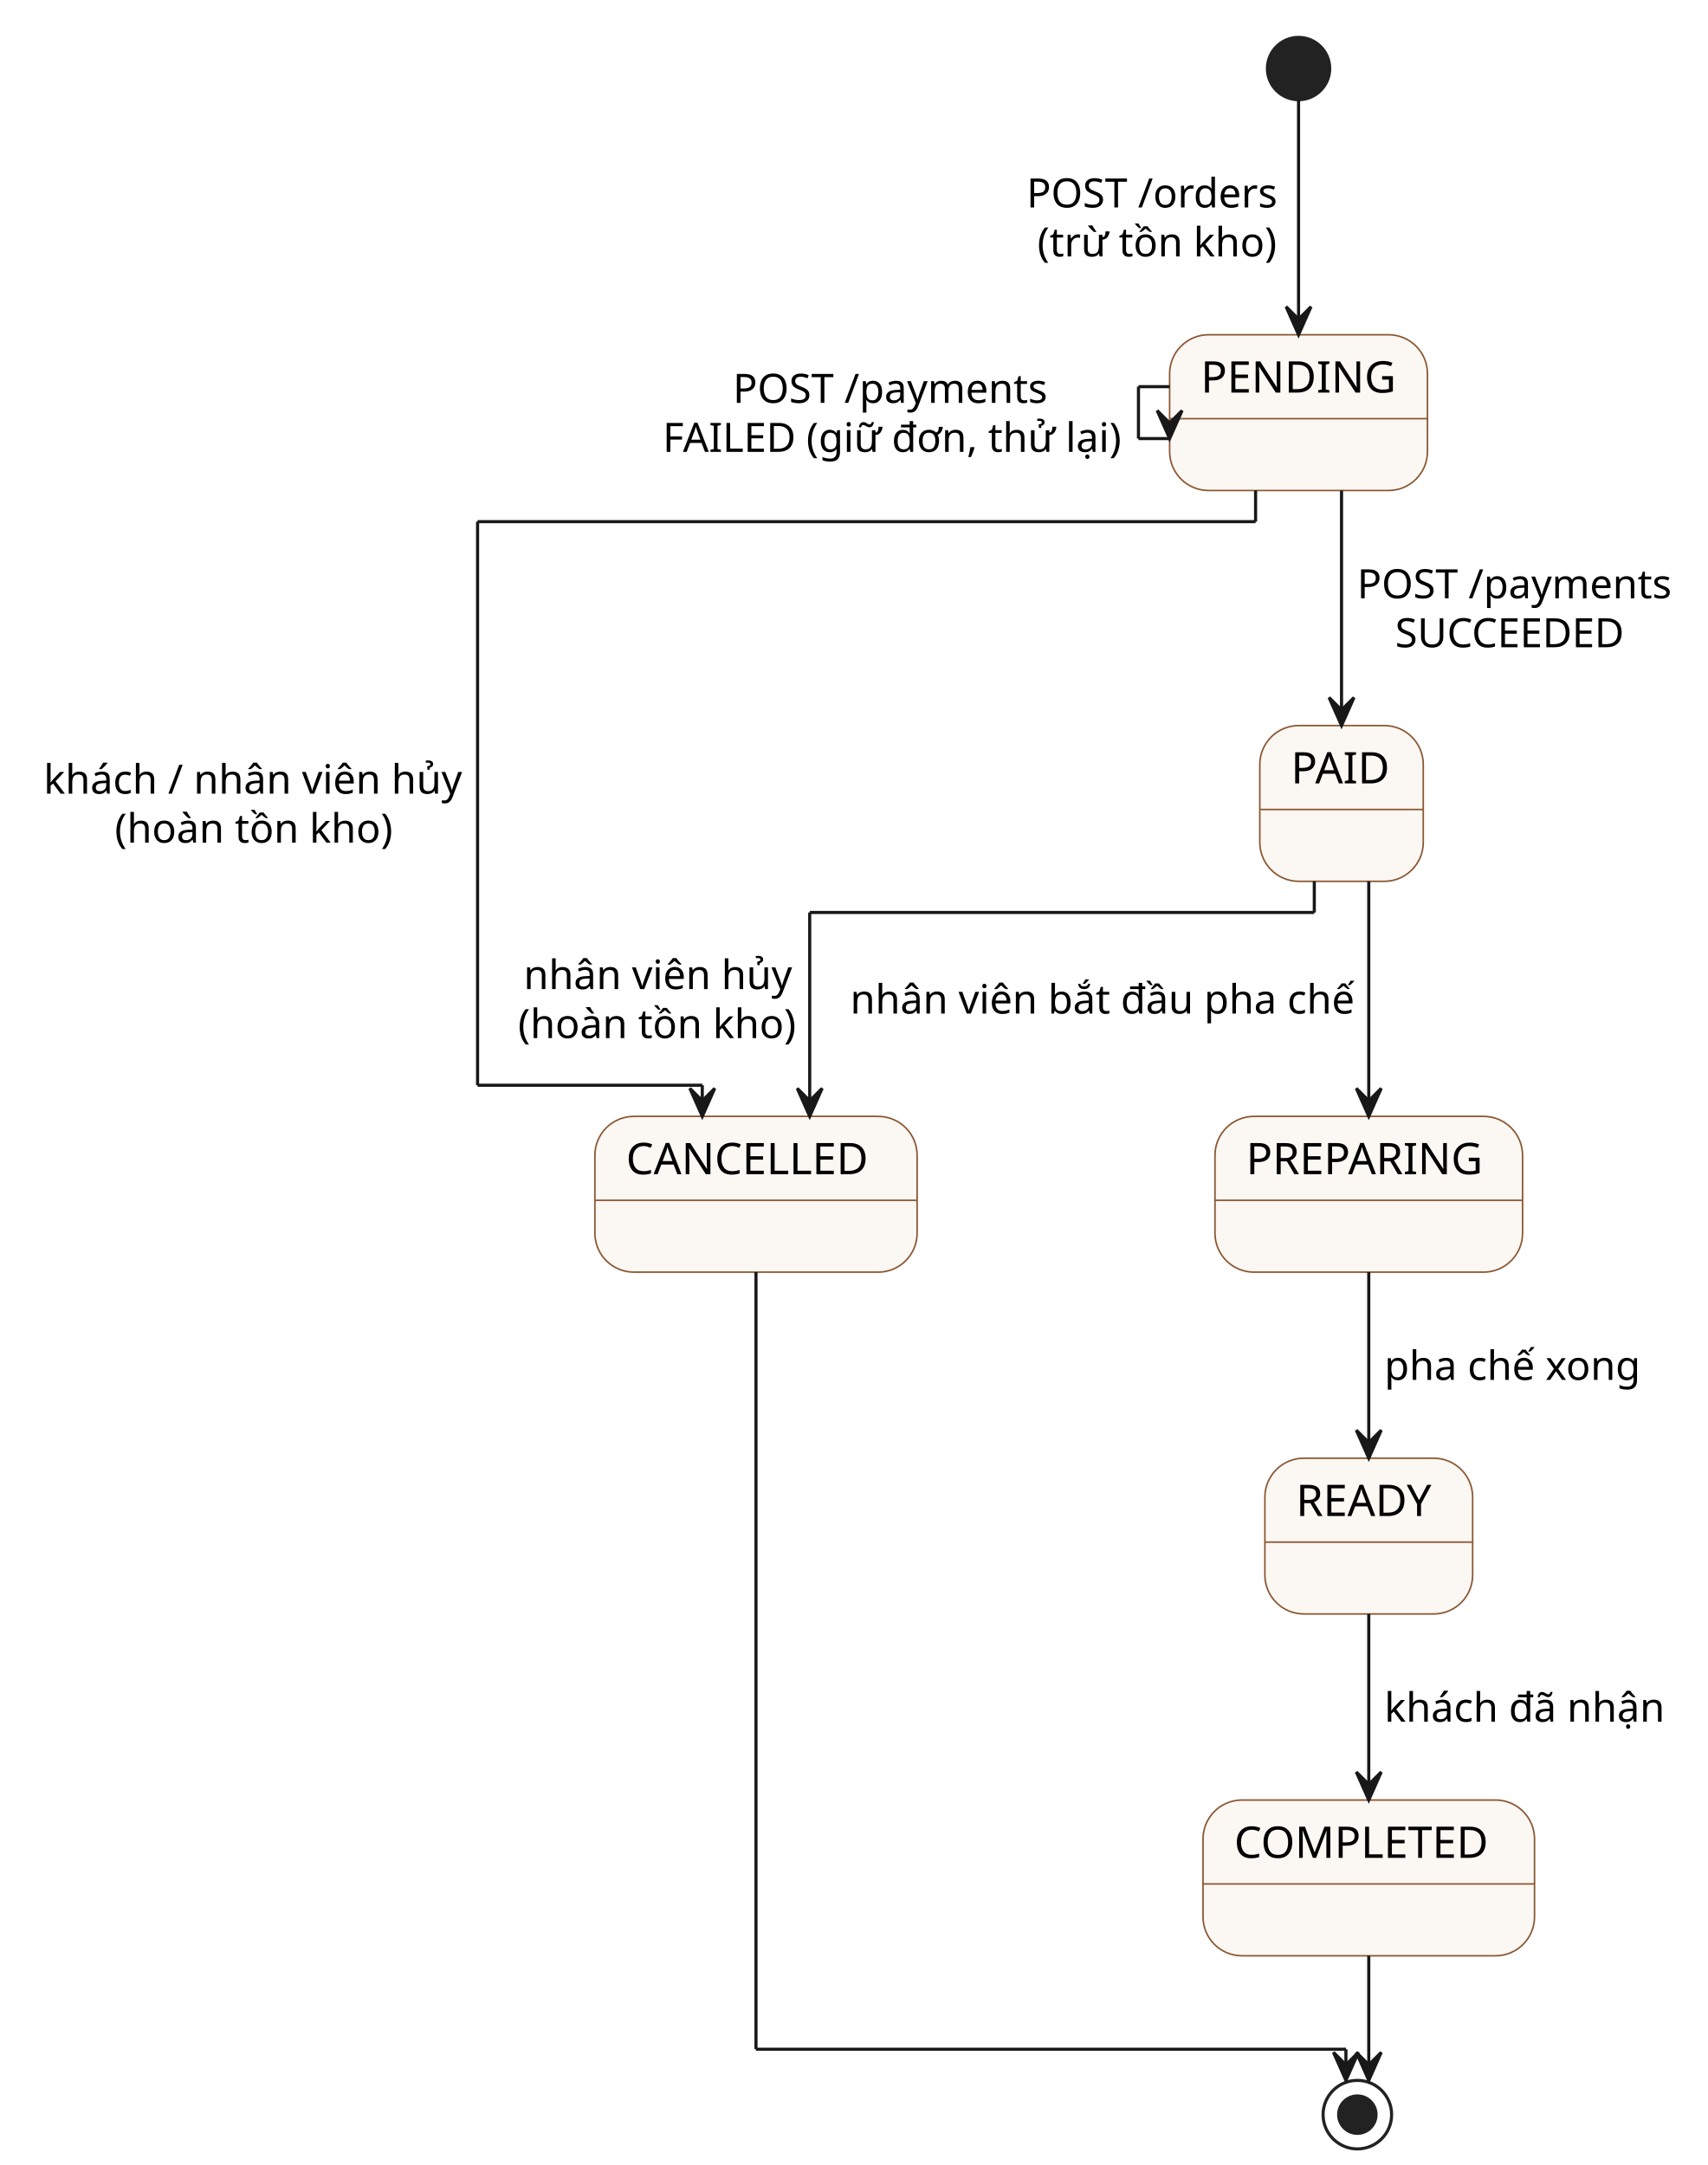
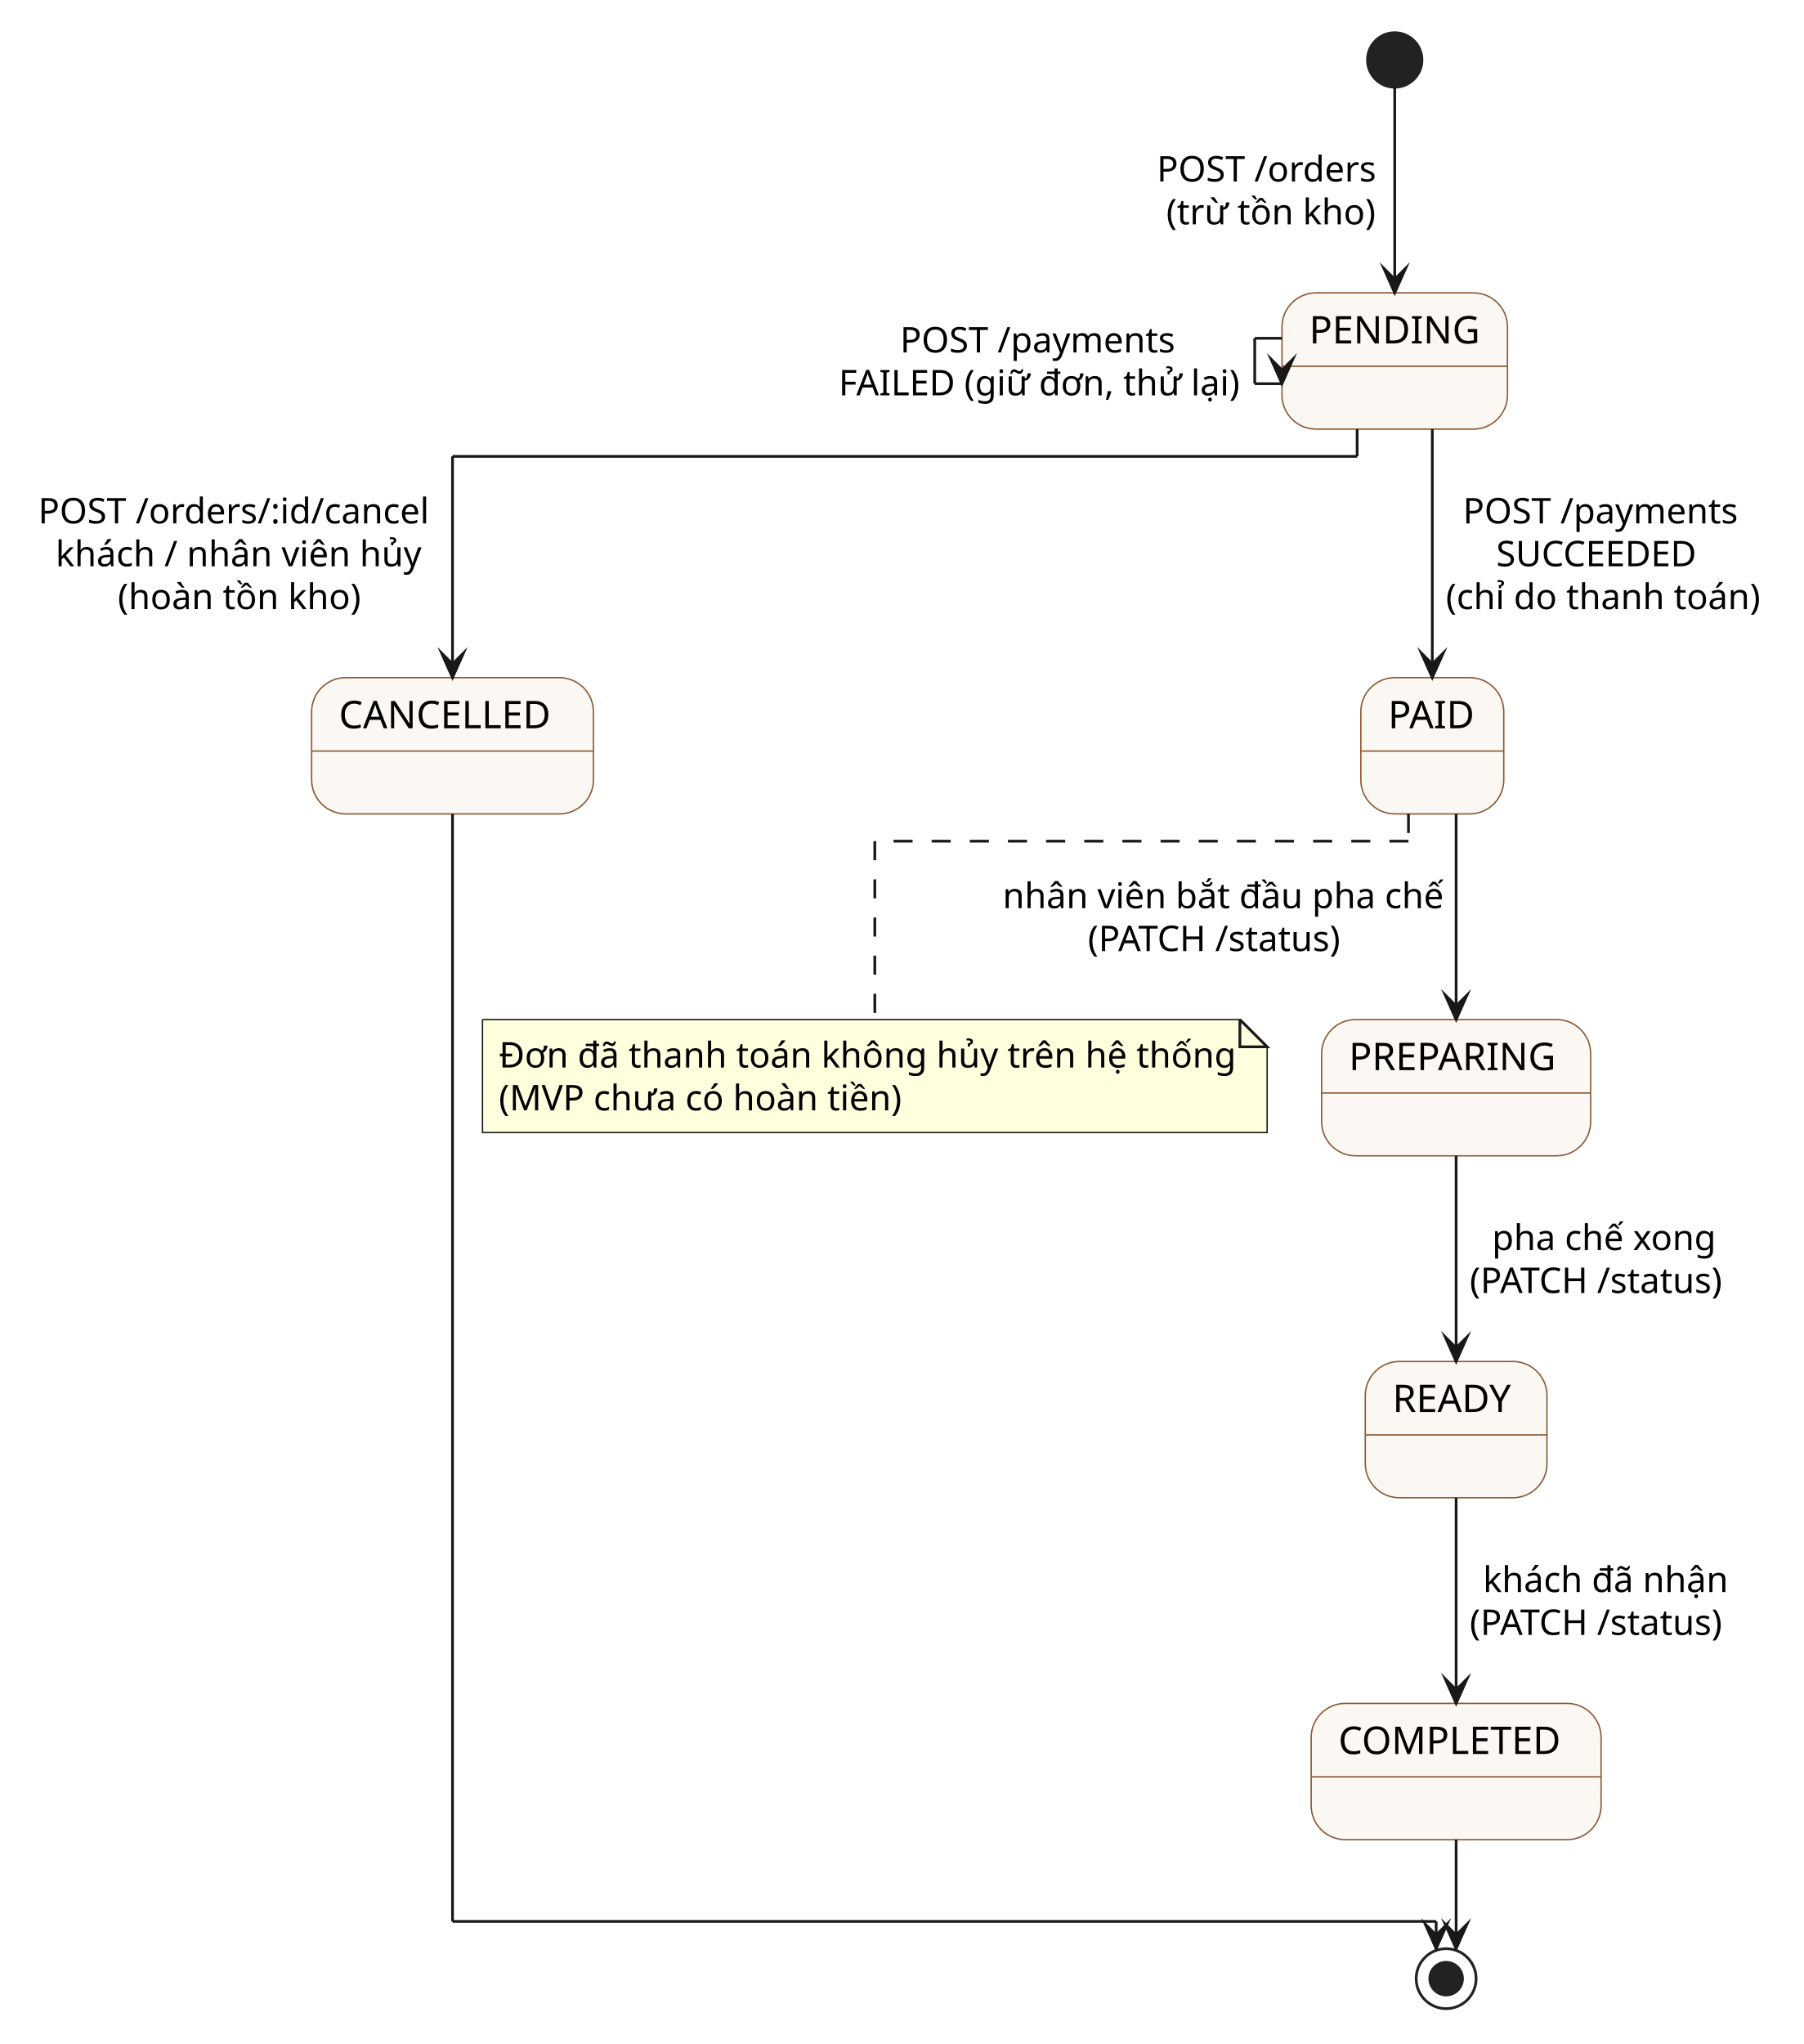
- <svg xmlns="http://www.w3.org/2000/svg" contentStyleType="text/css" height="695px" preserveAspectRatio="none" style="width:548px;height:695px;background:#FFFFFF;" version="1.1" viewBox="0 0 548 695" width="548px" zoomAndPan="magnify">
+ <svg xmlns="http://www.w3.org/2000/svg" version="1.1" data-diagram-type="STATE" style="width:662px;height:750px;background:#FFFFFF;" width="662px" height="750px" viewBox="0 0 662 750" zoomAndPan="magnify" preserveAspectRatio="none" contentStyleType="text/css">
  <defs />
-   <g>
-     <ellipse cx="416.796" cy="22" fill="#222222" rx="10" ry="10" style="stroke:#222222;stroke-width:1.0;" />
-     <g id="PENDING">
-       <rect fill="#FBF7F2" height="50" rx="12.5" ry="12.5" style="stroke:#8A5733;stroke-width:0.5;" width="82.761" x="375.416" y="107.459" />
-       <line style="stroke:#8A5733;stroke-width:0.5;" x1="375.416" x2="458.177" y1="134.398" y2="134.398" />
-       <text fill="#000000" font-family="sans-serif" font-size="14" lengthAdjust="spacing" textLength="62.761" x="385.416" y="126.022">PENDING</text>
+   <g font-family="sans-serif" lengthAdjust="spacing">
+     <g class="start_entity" data-qualified-name=".start." id="ent0001" data-source-line="8">
+       <ellipse cx="511.888" cy="22" rx="10" ry="10" fill="#222" style="stroke:#222;stroke-width:1;" />
    </g>
-     <g id="PAID">
-       <rect fill="#FBF7F2" height="50" rx="12.5" ry="12.5" style="stroke:#8A5733;stroke-width:0.5;" width="52.464" x="404.358" y="232.918" />
-       <line style="stroke:#8A5733;stroke-width:0.5;" x1="404.358" x2="456.822" y1="259.857" y2="259.857" />
-       <text fill="#000000" font-family="sans-serif" font-size="14" lengthAdjust="spacing" textLength="32.464" x="414.358" y="251.481">PAID</text>
+     <g class="entity" data-qualified-name="PENDING" id="ent0002" data-source-line="8">
+       <rect x="470.507" y="107.459" width="82.761" height="50" fill="#FBF7F2" style="stroke:#8A5733;stroke-width:0.5;" rx="12.5" ry="12.5" />
+       <line x1="470.507" y1="134.398" x2="553.268" y2="134.398" style="stroke:#8A5733;stroke-width:0.5;" />
+       <text x="480.507" y="126.021" fill="#000" font-size="14" textLength="62.761">PENDING</text>
    </g>
-     <g id="CANCELLED">
-       <rect fill="#FBF7F2" height="50" rx="12.5" ry="12.5" style="stroke:#8A5733;stroke-width:0.5;" width="103.426" x="190.941" y="358.377" />
-       <line style="stroke:#8A5733;stroke-width:0.5;" x1="190.941" x2="294.366" y1="385.316" y2="385.316" />
-       <text fill="#000000" font-family="sans-serif" font-size="14" lengthAdjust="spacing" textLength="83.426" x="200.941" y="376.94">CANCELLED</text>
+     <g class="entity" data-qualified-name="PAID" id="ent0004" data-source-line="9">
+       <rect x="499.449" y="248.647" width="52.464" height="50" fill="#FBF7F2" style="stroke:#8A5733;stroke-width:0.5;" rx="12.5" ry="12.5" />
+       <line x1="499.449" y1="275.587" x2="551.913" y2="275.587" style="stroke:#8A5733;stroke-width:0.5;" />
+       <text x="509.449" y="267.21" fill="#000" font-size="14" textLength="32.464">PAID</text>
    </g>
-     <g id="PREPARING">
-       <rect fill="#FBF7F2" height="50" rx="12.5" ry="12.5" style="stroke:#8A5733;stroke-width:0.5;" width="98.73" x="389.969" y="358.377" />
-       <line style="stroke:#8A5733;stroke-width:0.5;" x1="389.969" x2="488.699" y1="385.316" y2="385.316" />
-       <text fill="#000000" font-family="sans-serif" font-size="14" lengthAdjust="spacing" textLength="78.73" x="399.969" y="376.94">PREPARING</text>
+     <g class="entity" data-qualified-name="CANCELLED" id="ent0007" data-source-line="11">
+       <rect x="114.372" y="248.647" width="103.426" height="50" fill="#FBF7F2" style="stroke:#8A5733;stroke-width:0.5;" rx="12.5" ry="12.5" />
+       <line x1="114.372" y1="275.587" x2="217.797" y2="275.587" style="stroke:#8A5733;stroke-width:0.5;" />
+       <text x="124.372" y="267.21" fill="#000" font-size="14" textLength="83.426">CANCELLED</text>
    </g>
-     <g id="READY">
-       <rect fill="#FBF7F2" height="50" rx="12.5" ry="12.5" style="stroke:#8A5733;stroke-width:0.5;" width="66.689" x="405.989" y="468.106" />
-       <line style="stroke:#8A5733;stroke-width:0.5;" x1="405.989" x2="472.679" y1="495.046" y2="495.046" />
-       <text fill="#000000" font-family="sans-serif" font-size="14" lengthAdjust="spacing" textLength="46.69" x="415.989" y="486.669">READY</text>
+     <g class="entity" data-qualified-name="PREPARING" id="ent0009" data-source-line="12">
+       <rect x="485.061" y="374.106" width="98.729" height="50" fill="#FBF7F2" style="stroke:#8A5733;stroke-width:0.5;" rx="12.5" ry="12.5" />
+       <line x1="485.061" y1="401.046" x2="583.79" y2="401.046" style="stroke:#8A5733;stroke-width:0.5;" />
+       <text x="495.061" y="392.669" fill="#000" font-size="14" textLength="78.729">PREPARING</text>
    </g>
-     <g id="COMPLETED">
-       <rect fill="#FBF7F2" height="50" rx="12.5" ry="12.5" style="stroke:#8A5733;stroke-width:0.5;" width="106.406" x="386.131" y="577.836" />
-       <line style="stroke:#8A5733;stroke-width:0.5;" x1="386.131" x2="492.537" y1="604.775" y2="604.775" />
-       <text fill="#000000" font-family="sans-serif" font-size="14" lengthAdjust="spacing" textLength="86.406" x="396.131" y="596.398">COMPLETED</text>
+     <g class="entity" data-qualified-name="READY" id="ent0011" data-source-line="13">
+       <rect x="501.081" y="499.565" width="66.689" height="50" fill="#FBF7F2" style="stroke:#8A5733;stroke-width:0.5;" rx="12.5" ry="12.5" />
+       <line x1="501.081" y1="526.505" x2="567.77" y2="526.505" style="stroke:#8A5733;stroke-width:0.5;" />
+       <text x="511.081" y="518.128" fill="#000" font-size="14" textLength="46.689">READY</text>
    </g>
-     <ellipse cx="435.667" cy="678.836" fill="none" rx="11" ry="11" style="stroke:#222222;stroke-width:1.0;" />
-     <ellipse cx="435.667" cy="678.836" fill="#222222" rx="6" ry="6" style="stroke:#222222;stroke-width:1.0;" />
-     <line style="stroke:#181818;stroke-width:1.0;" x1="416.796" x2="416.796" y1="32" y2="107.459" />
-     <polygon fill="#181818" points="416.796,107.459,420.796,98.459,416.796,102.459,412.796,98.459,416.796,107.459" style="stroke:#181818;stroke-width:1.0;" />
-     <text fill="#000000" font-family="sans-serif" font-size="13" lengthAdjust="spacing" textLength="83.3" x="329.496" y="66.594">POST /orders</text>
-     <text fill="#000000" font-family="sans-serif" font-size="13" lengthAdjust="spacing" textLength="76.343" x="332.975" y="82.323">(trừ tồn kho)</text>
-     <line style="stroke:#181818;stroke-width:1.0;" x1="430.59" x2="430.59" y1="157.459" y2="232.918" />
-     <polygon fill="#181818" points="430.59,232.918,434.59,223.918,430.59,227.918,426.59,223.918,430.59,232.918" style="stroke:#181818;stroke-width:1.0;" />
-     <text fill="#000000" font-family="sans-serif" font-size="13" lengthAdjust="spacing" textLength="103.644" x="435.59" y="192.053">POST /payments</text>
-     <text fill="#000000" font-family="sans-serif" font-size="13" lengthAdjust="spacing" textLength="79.212" x="447.806" y="207.782">SUCCEEDED</text>
-     <line style="stroke:#181818;stroke-width:1.0;" x1="375.416" x2="365.416" y1="124.126" y2="124.126" />
-     <line style="stroke:#181818;stroke-width:1.0;" x1="365.416" x2="365.416" y1="124.126" y2="140.792" />
-     <line style="stroke:#181818;stroke-width:1.0;" x1="365.416" x2="375.416" y1="140.792" y2="140.792" />
-     <polygon fill="#181818" points="375.416,140.792,379.416,131.792,375.416,135.792,371.416,131.792,375.416,140.792" style="stroke:#181818;stroke-width:1.0;" />
-     <text fill="#000000" font-family="sans-serif" font-size="13" lengthAdjust="spacing" textLength="103.644" x="235.244" y="129.323">POST /payments</text>
-     <text fill="#000000" font-family="sans-serif" font-size="13" lengthAdjust="spacing" textLength="148.7" x="212.716" y="145.053">FAILED (giữ đơn, thử lại)</text>
-     <line style="stroke:#181818;stroke-width:1.0;" x1="403.003" x2="403.003" y1="157.459" y2="167.459" />
-     <line style="stroke:#181818;stroke-width:1.0;" x1="403.003" x2="153.288" y1="167.459" y2="167.459" />
-     <line style="stroke:#181818;stroke-width:1.0;" x1="153.288" x2="153.288" y1="167.459" y2="348.377" />
-     <line style="stroke:#181818;stroke-width:1.0;" x1="153.288" x2="225.416" y1="348.377" y2="348.377" />
-     <line style="stroke:#181818;stroke-width:1.0;" x1="225.416" x2="225.416" y1="348.377" y2="358.377" />
-     <polygon fill="#181818" points="225.416,358.377,229.416,349.377,225.416,353.377,221.416,349.377,225.416,358.377" style="stroke:#181818;stroke-width:1.0;" />
-     <text fill="#000000" font-family="sans-serif" font-size="13" lengthAdjust="spacing" textLength="135.288" x="14" y="254.782">khách / nhân viên hủy</text>
-     <text fill="#000000" font-family="sans-serif" font-size="13" lengthAdjust="spacing" textLength="89.603" x="36.842" y="270.512">(hoàn tồn kho)</text>
-     <line style="stroke:#181818;stroke-width:1.0;" x1="439.334" x2="439.334" y1="282.918" y2="358.377" />
-     <polygon fill="#181818" points="439.334,358.377,443.334,349.377,439.334,353.377,435.334,349.377,439.334,358.377" style="stroke:#181818;stroke-width:1.0;" />
-     <text fill="#000000" font-family="sans-serif" font-size="13" lengthAdjust="spacing" textLength="162.443" x="272.891" y="325.377">nhân viên bắt đầu pha chế</text>
-     <line style="stroke:#181818;stroke-width:1.0;" x1="421.846" x2="421.846" y1="282.918" y2="292.918" />
-     <line style="stroke:#181818;stroke-width:1.0;" x1="421.846" x2="259.891" y1="292.918" y2="292.918" />
-     <line style="stroke:#181818;stroke-width:1.0;" x1="259.891" x2="259.891" y1="292.918" y2="358.377" />
-     <polygon fill="#181818" points="259.891,358.377,263.891,349.377,259.891,353.377,255.891,349.377,259.891,358.377" style="stroke:#181818;stroke-width:1.0;" />
-     <text fill="#000000" font-family="sans-serif" font-size="13" lengthAdjust="spacing" textLength="86.055" x="168.062" y="317.512">nhân viên hủy</text>
-     <text fill="#000000" font-family="sans-serif" font-size="13" lengthAdjust="spacing" textLength="89.603" x="166.288" y="333.241">(hoàn tồn kho)</text>
-     <line style="stroke:#181818;stroke-width:1.0;" x1="439.334" x2="439.334" y1="408.377" y2="468.106" />
-     <polygon fill="#181818" points="439.334,468.106,443.334,459.106,439.334,463.106,435.334,459.106,439.334,468.106" style="stroke:#181818;stroke-width:1.0;" />
-     <text fill="#000000" font-family="sans-serif" font-size="13" lengthAdjust="spacing" textLength="83.497" x="444.334" y="442.971">pha chế xong</text>
-     <line style="stroke:#181818;stroke-width:1.0;" x1="439.334" x2="439.334" y1="518.106" y2="577.836" />
-     <polygon fill="#181818" points="439.334,577.836,443.334,568.836,439.334,572.836,435.334,568.836,439.334,577.836" style="stroke:#181818;stroke-width:1.0;" />
-     <text fill="#000000" font-family="sans-serif" font-size="13" lengthAdjust="spacing" textLength="90.156" x="444.334" y="552.7">khách đã nhận</text>
-     <line style="stroke:#181818;stroke-width:1.0;" x1="439.334" x2="439.334" y1="627.836" y2="667.836" />
-     <polygon fill="#181818" points="439.334,667.836,443.334,658.836,439.334,662.836,435.334,658.836,439.334,667.836" style="stroke:#181818;stroke-width:1.0;" />
-     <line style="stroke:#181818;stroke-width:1.0;" x1="242.654" x2="242.654" y1="408.377" y2="657.836" />
-     <line style="stroke:#181818;stroke-width:1.0;" x1="242.654" x2="432.001" y1="657.836" y2="657.836" />
-     <line style="stroke:#181818;stroke-width:1.0;" x1="432.001" x2="432.001" y1="657.836" y2="667.836" />
-     <polygon fill="#181818" points="432.001,667.836,436.001,658.836,432.001,662.836,428.001,658.836,432.001,667.836" style="stroke:#181818;stroke-width:1.0;" />
+     <g class="entity" data-qualified-name="COMPLETED" id="ent0013" data-source-line="14">
+       <rect x="481.222" y="625.024" width="106.406" height="50" fill="#FBF7F2" style="stroke:#8A5733;stroke-width:0.5;" rx="12.5" ry="12.5" />
+       <line x1="481.222" y1="651.964" x2="587.628" y2="651.964" style="stroke:#8A5733;stroke-width:0.5;" />
+       <text x="491.222" y="643.587" fill="#000" font-size="14" textLength="86.406">COMPLETED</text>
+     </g>
+     <g class="end_entity" data-qualified-name=".end." id="ent0015" data-source-line="15">
+       <ellipse cx="530.759" cy="726.024" rx="11" ry="11" fill="none" style="stroke:#222;stroke-width:1;" />
+       <ellipse cx="530.759" cy="726.024" rx="6" ry="6" fill="#222" style="stroke:#222;stroke-width:1;" />
+     </g>
+     <g class="entity" data-qualified-name="GMN18" id="ent0019" data-source-line="18">
+       <path d="M177.084,374.106 L177.084,415.565 L465.061,415.565 L465.061,384.106 L455.061,374.106 L177.084,374.106" style="stroke:#181818;stroke-width:0.5;" fill="#FEFFDD" />
+       <path d="M455.061,374.106 L455.061,384.106 L465.061,384.106 L455.061,374.106" style="stroke:#181818;stroke-width:1;" fill="#FEFFDD" />
+       <text x="183.084" y="391.7" fill="#000" font-size="13" textLength="266.976">Đơn đã thanh toán không hủy trên hệ thống</text>
+       <text x="183.084" y="407.43" fill="#000" font-size="13" textLength="151.938">(MVP chưa có hoàn tiền)</text>
+     </g>
+     <line x1="511.888" y1="32" x2="511.888" y2="107.459" style="stroke:#181818;stroke-width:1;" />
+     <polygon points="511.888,107.459,515.888,98.459,511.888,102.459,507.888,98.459,511.888,107.459" fill="#181818" style="stroke:#181818;stroke-width:1;stroke-linejoin:miter;stroke-miterlimit:10;" />
+     <text x="424.588" y="66.594" fill="#000" font-size="13" textLength="83.3">POST /orders</text>
+     <text x="428.066" y="82.323" fill="#000" font-size="13" textLength="76.343">(trừ tồn kho)</text>
+     <line x1="525.681" y1="157.459" x2="525.681" y2="248.647" style="stroke:#181818;stroke-width:1;" />
+     <polygon points="525.681,248.647,529.681,239.647,525.681,243.647,521.681,239.647,525.681,248.647" fill="#181818" style="stroke:#181818;stroke-width:1;stroke-linejoin:miter;stroke-miterlimit:10;" />
+     <text x="536.912" y="192.053" fill="#000" font-size="13" textLength="103.645">POST /payments</text>
+     <text x="549.128" y="207.782" fill="#000" font-size="13" textLength="79.212">SUCCEEDED</text>
+     <text x="530.681" y="223.512" fill="#000" font-size="13" textLength="116.105">(chỉ do thanh toán)</text>
+     <line x1="470.507" y1="124.126" x2="460.507" y2="124.126" style="stroke:#181818;stroke-width:1;" />
+     <line x1="460.507" y1="124.126" x2="460.507" y2="140.792" style="stroke:#181818;stroke-width:1;" />
+     <line x1="460.507" y1="140.792" x2="470.507" y2="140.792" style="stroke:#181818;stroke-width:1;" />
+     <polygon points="470.507,140.792,474.507,131.792,470.507,135.792,466.507,131.792,470.507,140.792" fill="#181818" style="stroke:#181818;stroke-width:1;stroke-linejoin:miter;stroke-miterlimit:10;" />
+     <text x="330.335" y="129.323" fill="#000" font-size="13" textLength="103.645">POST /payments</text>
+     <text x="307.807" y="145.053" fill="#000" font-size="13" textLength="148.7">FAILED (giữ đơn, thử lại)</text>
+     <line x1="498.094" y1="157.459" x2="498.094" y2="167.459" style="stroke:#181818;stroke-width:1;" />
+     <line x1="498.094" y1="167.459" x2="166.084" y2="167.459" style="stroke:#181818;stroke-width:1;" />
+     <line x1="166.084" y1="167.459" x2="166.084" y2="248.647" style="stroke:#181818;stroke-width:1;" />
+     <polygon points="166.084,248.647,170.084,239.647,166.084,243.647,162.084,239.647,166.084,248.647" fill="#181818" style="stroke:#181818;stroke-width:1;stroke-linejoin:miter;stroke-miterlimit:10;" />
+     <text x="14" y="192.053" fill="#000" font-size="13" textLength="148.084">POST /orders/:id/cancel</text>
+     <text x="20.398" y="207.782" fill="#000" font-size="13" textLength="135.288">khách / nhân viên hủy</text>
+     <text x="43.24" y="223.512" fill="#000" font-size="13" textLength="89.604">(hoàn tồn kho)</text>
+     <line x1="534.425" y1="298.647" x2="534.425" y2="374.106" style="stroke:#181818;stroke-width:1;" />
+     <polygon points="534.425,374.106,538.425,365.106,534.425,369.106,530.425,365.106,534.425,374.106" fill="#181818" style="stroke:#181818;stroke-width:1;stroke-linejoin:miter;stroke-miterlimit:10;" />
+     <text x="367.982" y="333.241" fill="#000" font-size="13" textLength="162.443">nhân viên bắt đầu pha chế</text>
+     <text x="399.273" y="348.971" fill="#000" font-size="13" textLength="99.861">(PATCH /status)</text>
+     <line x1="534.425" y1="424.106" x2="534.425" y2="499.565" style="stroke:#181818;stroke-width:1;" />
+     <polygon points="534.425,499.565,538.425,490.565,534.425,494.565,530.425,490.565,534.425,499.565" fill="#181818" style="stroke:#181818;stroke-width:1;stroke-linejoin:miter;stroke-miterlimit:10;" />
+     <text x="547.607" y="458.7" fill="#000" font-size="13" textLength="83.497">pha chế xong</text>
+     <text x="539.425" y="474.43" fill="#000" font-size="13" textLength="99.861">(PATCH /status)</text>
+     <line x1="534.425" y1="549.565" x2="534.425" y2="625.024" style="stroke:#181818;stroke-width:1;" />
+     <polygon points="534.425,625.024,538.425,616.024,534.425,620.024,530.425,616.024,534.425,625.024" fill="#181818" style="stroke:#181818;stroke-width:1;stroke-linejoin:miter;stroke-miterlimit:10;" />
+     <text x="544.278" y="584.159" fill="#000" font-size="13" textLength="90.156">khách đã nhận</text>
+     <text x="539.425" y="599.889" fill="#000" font-size="13" textLength="99.861">(PATCH /status)</text>
+     <line x1="534.425" y1="675.024" x2="534.425" y2="715.024" style="stroke:#181818;stroke-width:1;" />
+     <polygon points="534.425,715.024,538.425,706.024,534.425,710.024,530.425,706.024,534.425,715.024" fill="#181818" style="stroke:#181818;stroke-width:1;stroke-linejoin:miter;stroke-miterlimit:10;" />
+     <line x1="166.084" y1="298.647" x2="166.084" y2="705.024" style="stroke:#181818;stroke-width:1;" />
+     <line x1="166.084" y1="705.024" x2="527.092" y2="705.024" style="stroke:#181818;stroke-width:1;" />
+     <line x1="527.092" y1="705.024" x2="527.092" y2="715.024" style="stroke:#181818;stroke-width:1;" />
+     <polygon points="527.092,715.024,531.092,706.024,527.092,710.024,523.092,706.024,527.092,715.024" fill="#181818" style="stroke:#181818;stroke-width:1;stroke-linejoin:miter;stroke-miterlimit:10;" />
+     <line x1="516.937" y1="298.647" x2="516.937" y2="308.647" style="stroke:#181818;stroke-width:1;stroke-dasharray:7,7;" />
+     <line x1="516.937" y1="308.647" x2="321.073" y2="308.647" style="stroke:#181818;stroke-width:1;stroke-dasharray:7,7;" />
+     <line x1="321.073" y1="308.647" x2="321.073" y2="374.106" style="stroke:#181818;stroke-width:1;stroke-dasharray:7,7;" />
  </g>
</svg>
